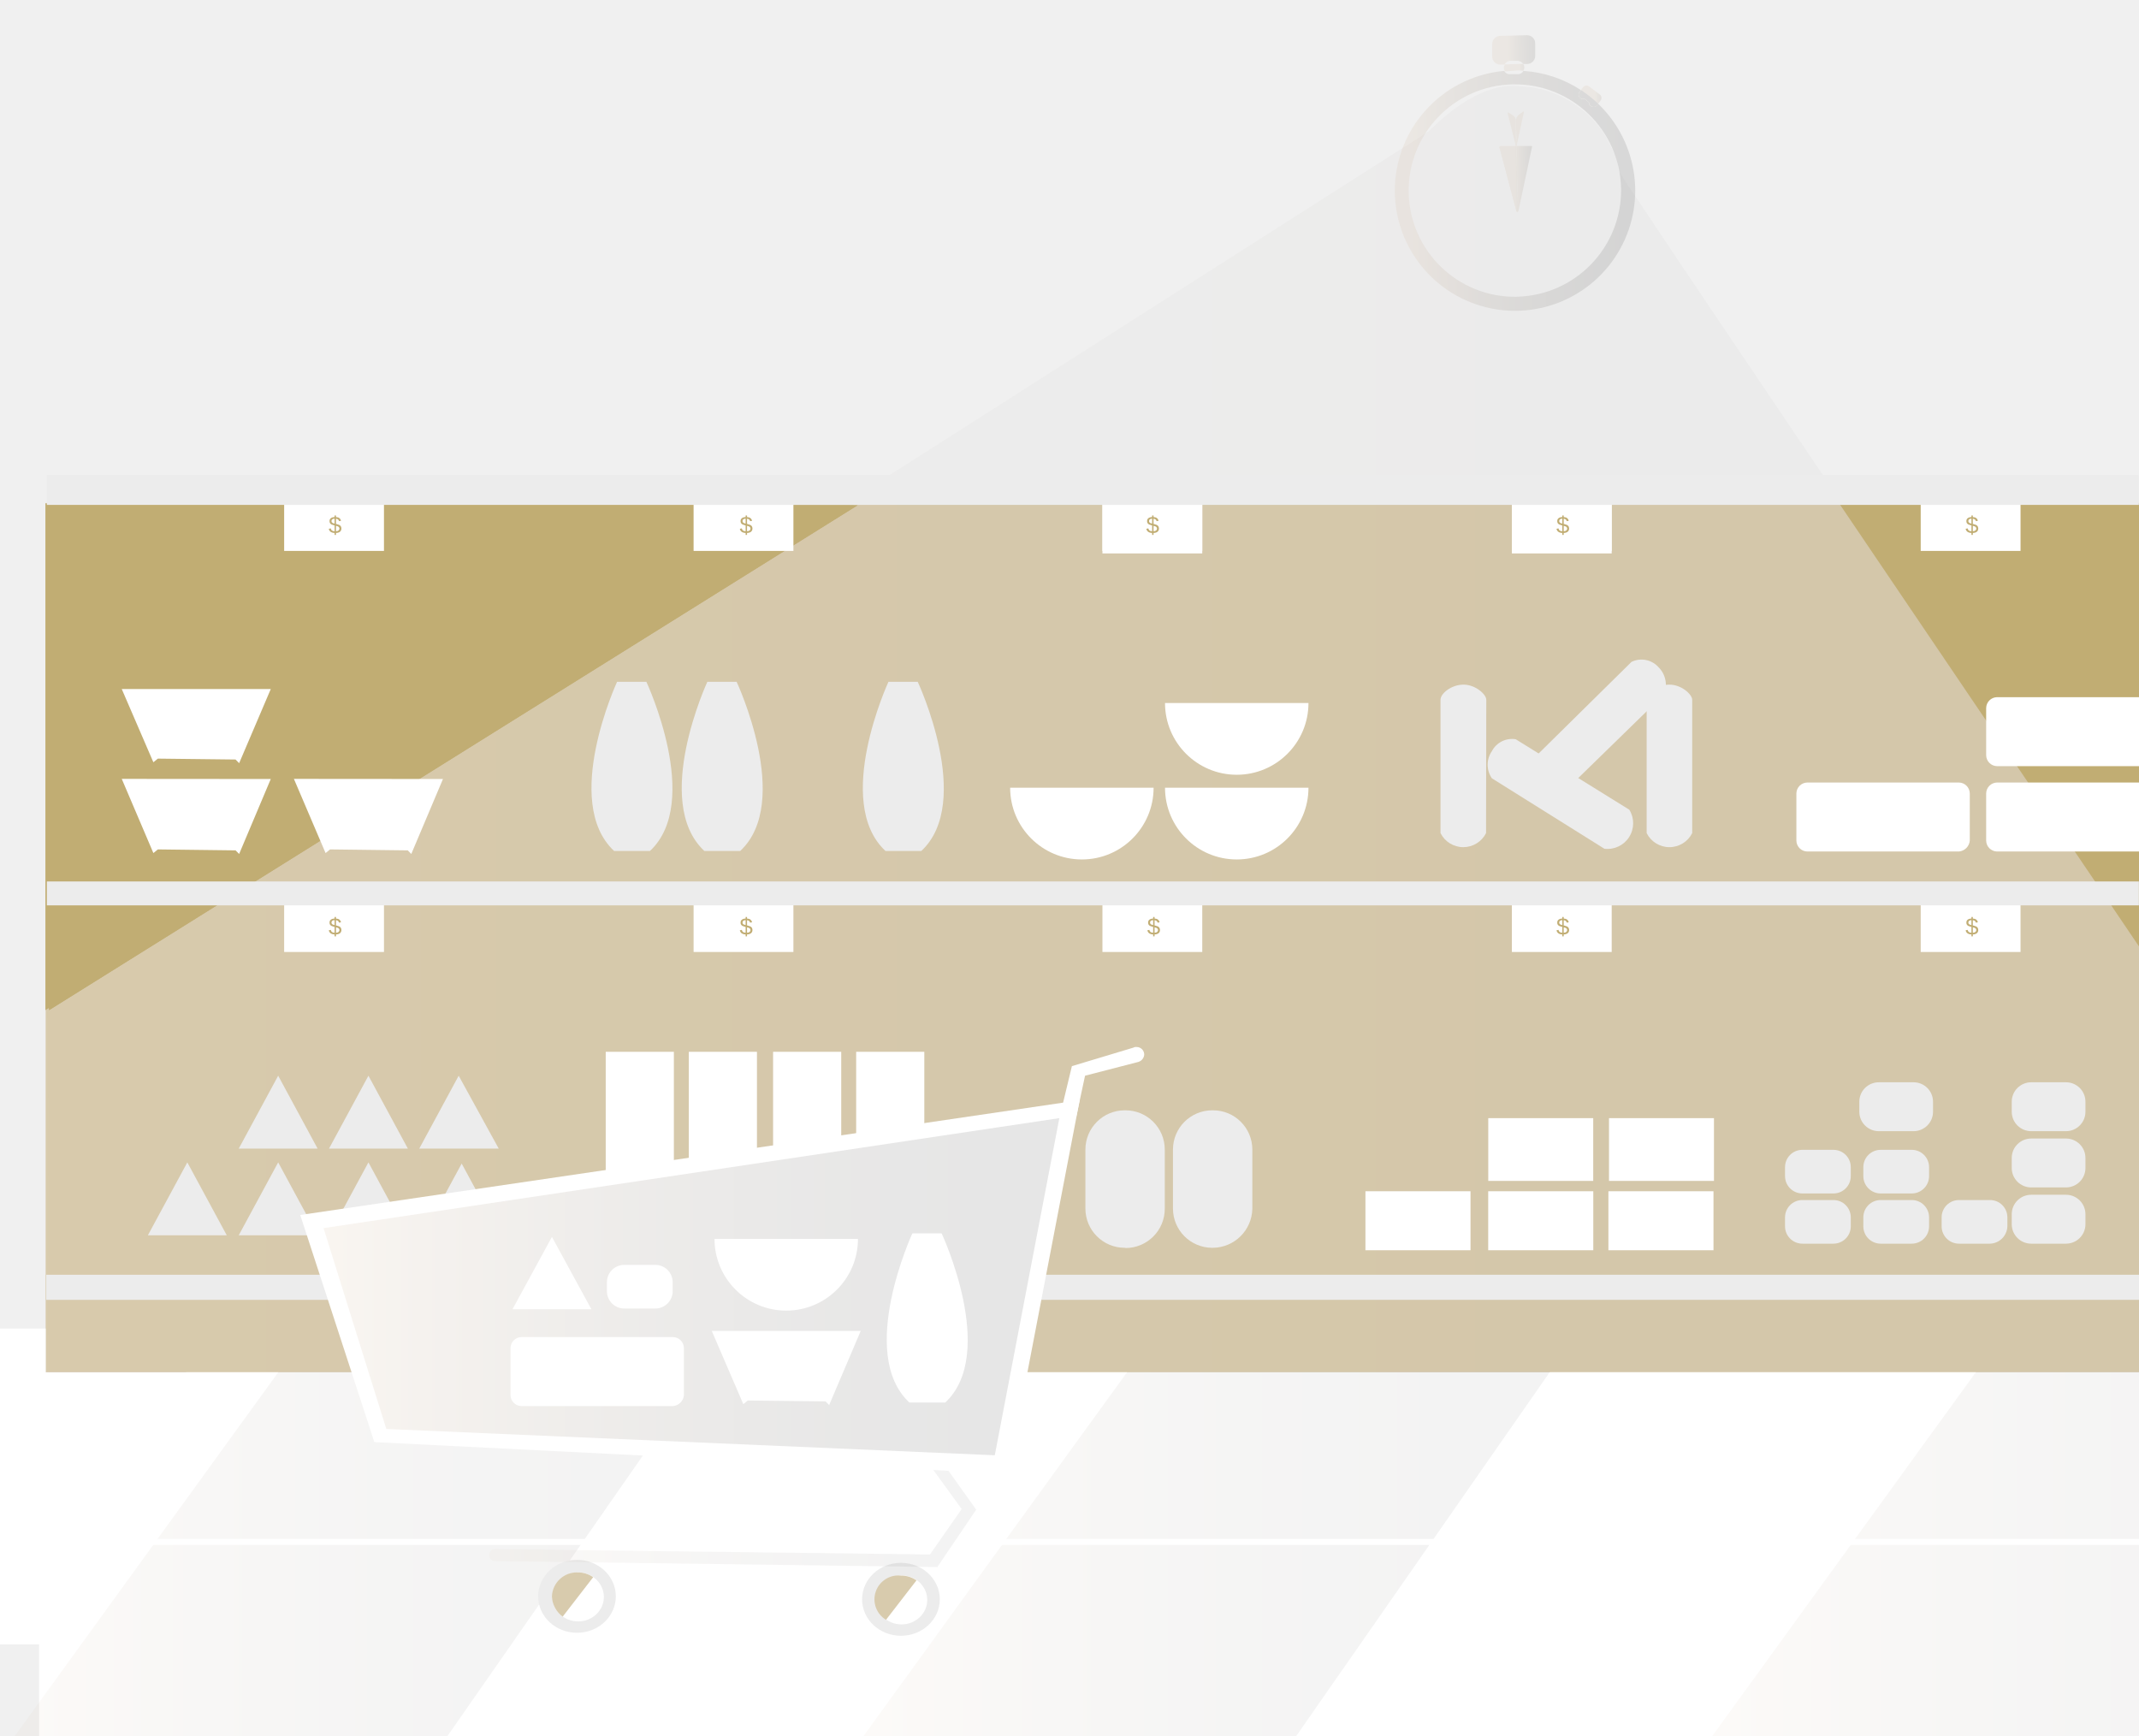
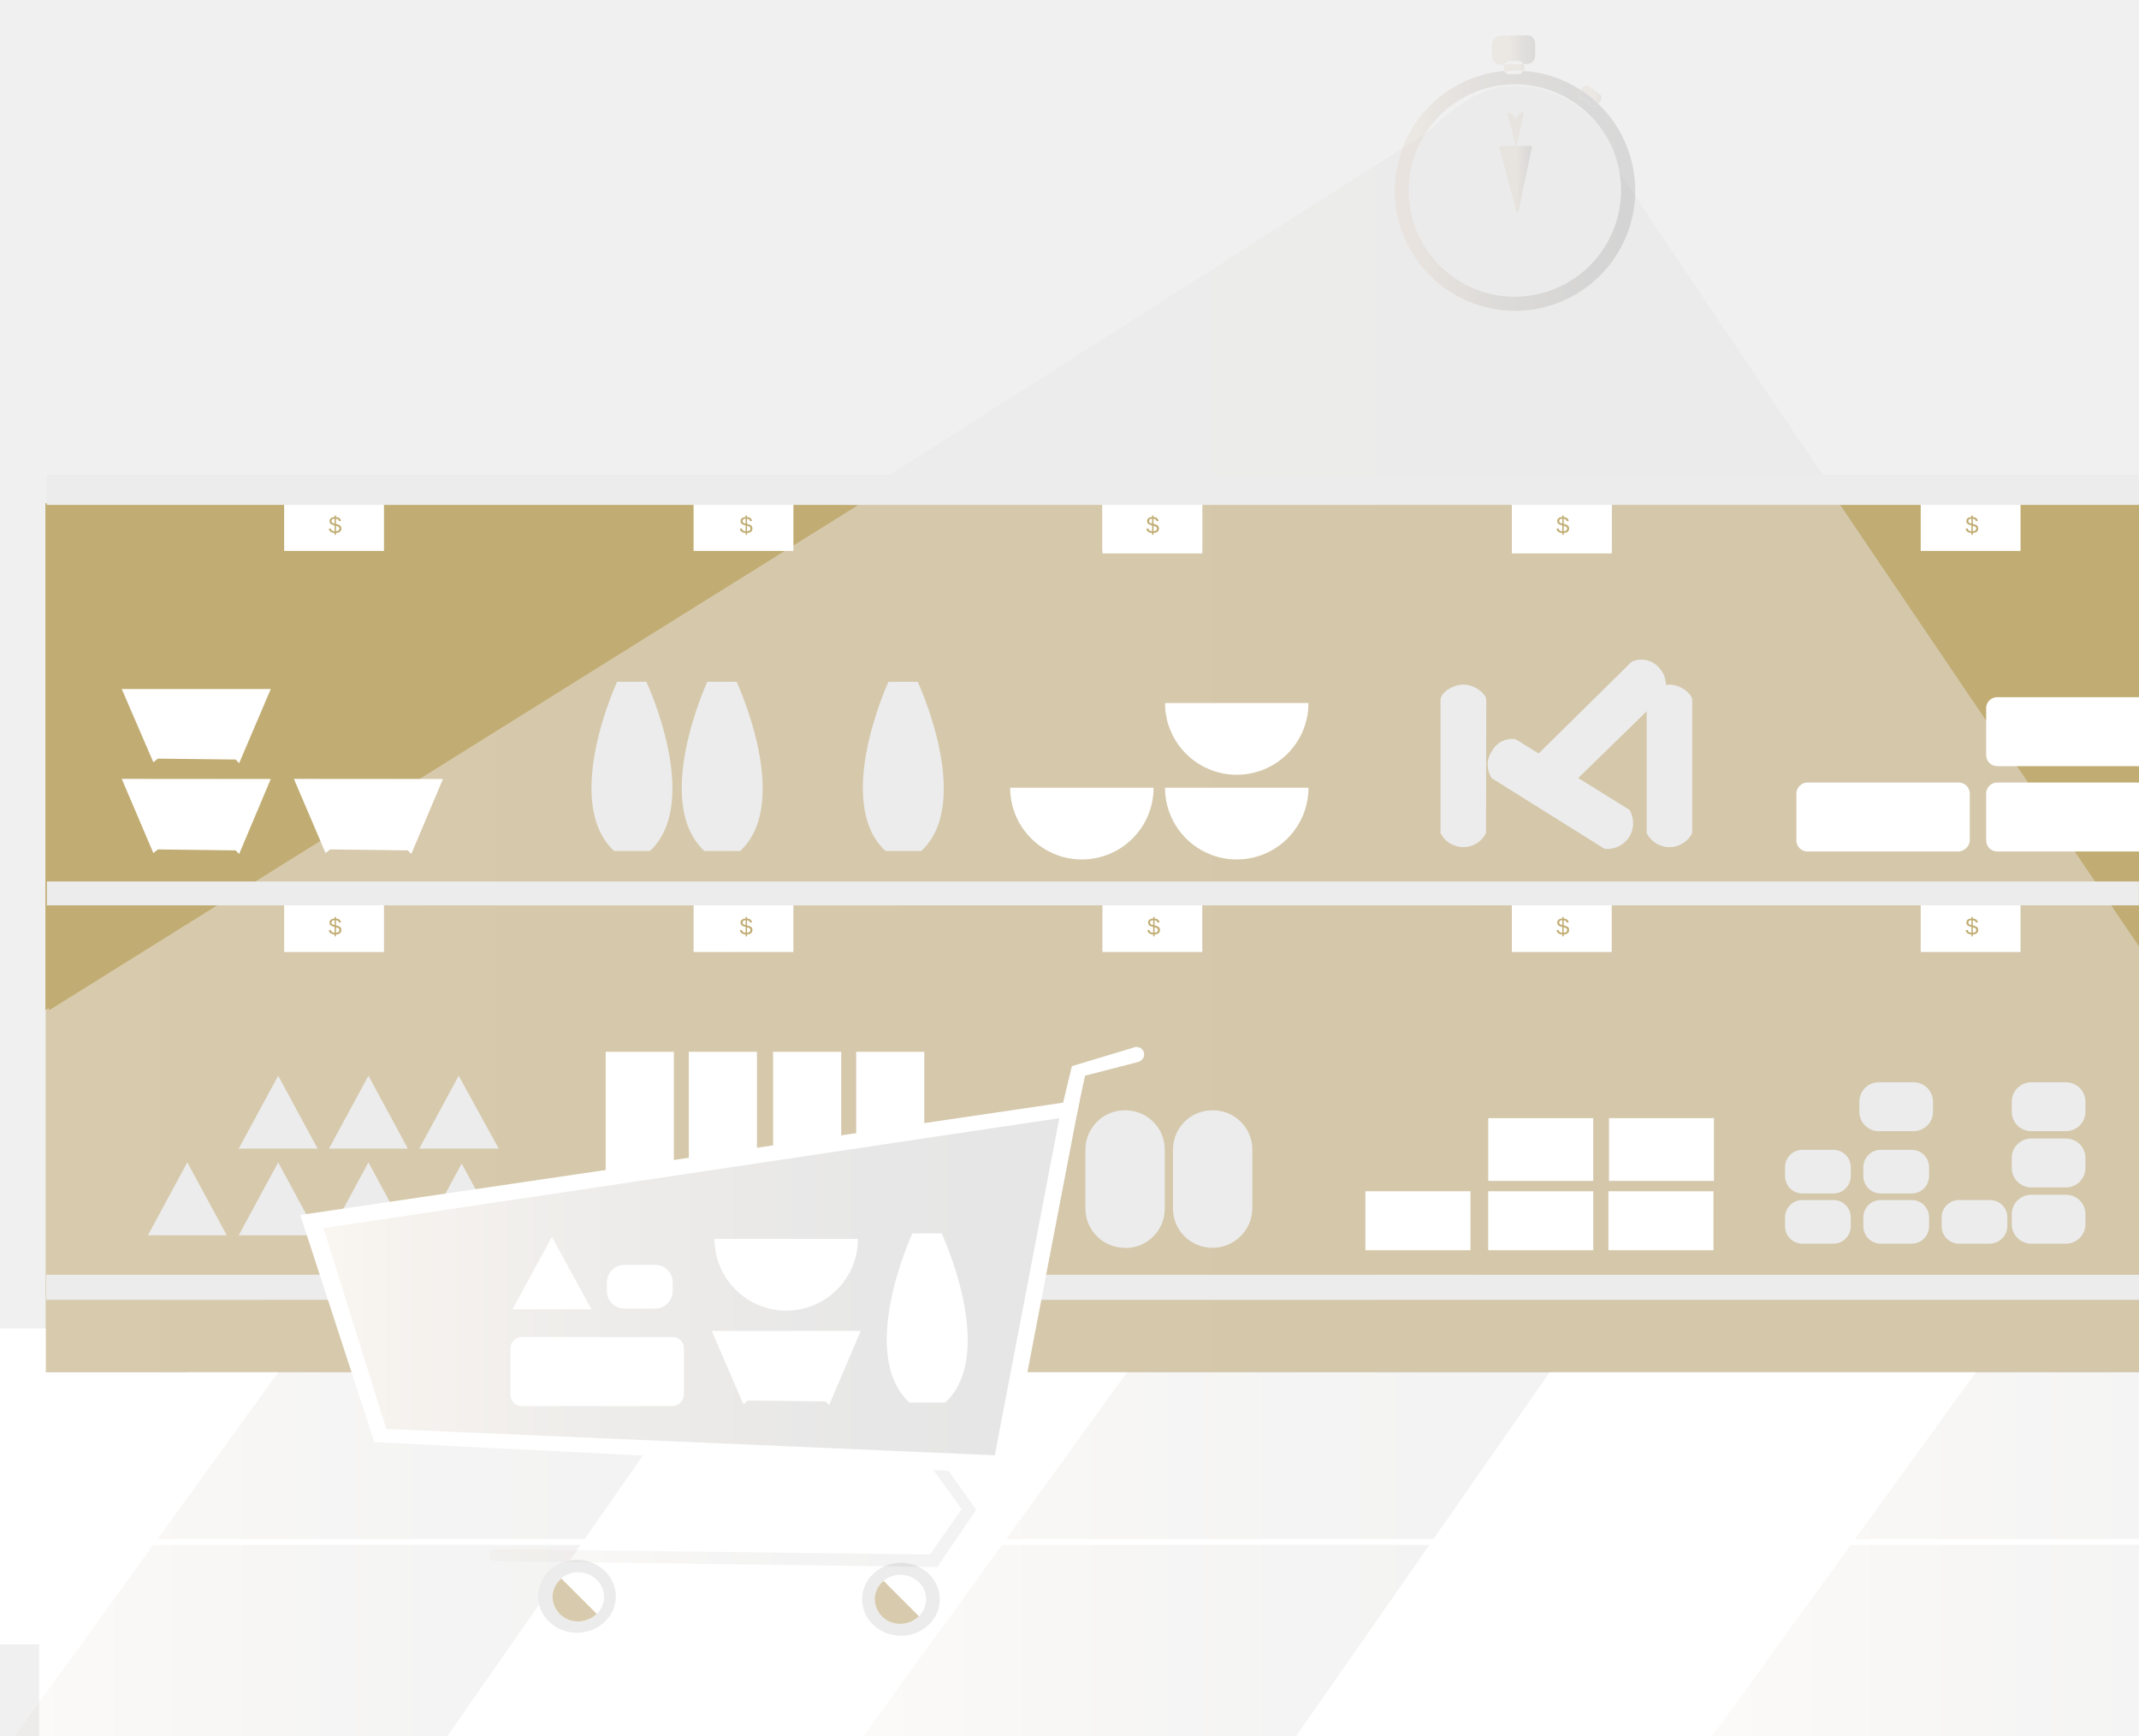
<svg xmlns="http://www.w3.org/2000/svg" xmlns:xlink="http://www.w3.org/1999/xlink" id="Layer_1" data-name="Layer 1" viewBox="0 0 357.86 290.3">
  <defs>
-     <style>.cls-1{fill:#d8cbad;}.cls-2{opacity:0.02;fill:url(#linear-gradient);}.cls-2,.cls-20,.cls-22,.cls-24,.cls-25,.cls-26,.cls-27,.cls-28,.cls-30,.cls-31{isolation:isolate;}.cls-24,.cls-3{fill:#c1ad73;}.cls-4{opacity:0.1;}.cls-29,.cls-5{fill:none;}.cls-6{fill:url(#linear-gradient-2);}.cls-7{fill:url(#linear-gradient-3);}.cls-8{fill:url(#linear-gradient-4);}.cls-9{fill:url(#linear-gradient-5);}.cls-10{fill:url(#linear-gradient-6);}.cls-11{fill:url(#linear-gradient-7);}.cls-12{fill:url(#linear-gradient-8);}.cls-13{fill:url(#linear-gradient-9);}.cls-14{fill:url(#linear-gradient-10);}.cls-15{fill:url(#linear-gradient-11);}.cls-16{fill:url(#linear-gradient-12);}.cls-17{fill:url(#linear-gradient-13);}.cls-18{fill:url(#linear-gradient-14);}.cls-19{fill:url(#linear-gradient-15);}.cls-20,.cls-22,.cls-25,.cls-26,.cls-27,.cls-28,.cls-30{opacity:0.05;}.cls-20{fill:url(#linear-gradient-16);}.cls-21{fill:#ececec;}.cls-22{fill:url(#linear-gradient-17);}.cls-23,.cls-25{fill:#fff;}.cls-24{font-size:4px;font-family:ArialMT, Arial;}.cls-26{fill:url(#linear-gradient-18);}.cls-27{fill:url(#linear-gradient-19);}.cls-28{fill:url(#linear-gradient-20);}.cls-29{stroke:#fff;stroke-miterlimit:10;}.cls-30{fill:url(#linear-gradient-21);}.cls-31{opacity:0.1;fill:url(#linear-gradient-22);}</style>
-     <linearGradient id="linear-gradient" x1="7.13" y1="681.56" x2="358.91" y2="681.56" gradientTransform="translate(0 -528)" gradientUnits="userSpaceOnUse">
+     <style>.cls-1{fill:#d8cbad;}.cls-2{opacity:0.02;fill:url(#linear-gradient);}.cls-2,.cls-20,.cls-22,.cls-24,.cls-25,.cls-26,.cls-27,.cls-29,.cls-30,.cls-31{isolation:isolate;}.cls-24,.cls-3{fill:#c1ad73;}.cls-31,.cls-4{opacity:0.1;}.cls-28,.cls-5{fill:none;}.cls-6{fill:url(#linear-gradient-2);}.cls-7{fill:url(#linear-gradient-3);}.cls-8{fill:url(#linear-gradient-4);}.cls-9{fill:url(#linear-gradient-5);}.cls-10{fill:url(#linear-gradient-6);}.cls-11{fill:url(#linear-gradient-7);}.cls-12{fill:url(#linear-gradient-8);}.cls-13{fill:url(#linear-gradient-9);}.cls-14{fill:url(#linear-gradient-10);}.cls-15{fill:url(#linear-gradient-11);}.cls-16{fill:url(#linear-gradient-12);}.cls-17{fill:url(#linear-gradient-13);}.cls-18{fill:url(#linear-gradient-14);}.cls-19{fill:url(#linear-gradient-15);}.cls-20,.cls-22,.cls-25,.cls-26,.cls-27,.cls-29,.cls-30{opacity:0.05;}.cls-20{fill:url(#linear-gradient-16);}.cls-21{fill:#ececec;}.cls-22{fill:url(#linear-gradient-17);}.cls-23,.cls-29{fill:#fff;}.cls-24{font-size:4px;font-family:ArialMT, Arial;}.cls-25{fill:url(#linear-gradient-18);}.cls-26{fill:url(#linear-gradient-19);}.cls-27{fill:url(#linear-gradient-20);}.cls-28{stroke:#fff;stroke-miterlimit:10;}.cls-30{fill:url(#linear-gradient-21);}.cls-31{fill:url(#linear-gradient-22);}</style>
+     <linearGradient id="linear-gradient" x1="7.13" y1="-389.56" x2="358.91" y2="-389.56" gradientTransform="matrix(1, 0, 0, -1, 0, -236)" gradientUnits="userSpaceOnUse">
      <stop offset="0" stop-color="#c69c6d" />
      <stop offset="0.1" stop-color="#a3815a" />
      <stop offset="0.26" stop-color="#725a3f" />
      <stop offset="0.42" stop-color="#493a28" />
      <stop offset="0.58" stop-color="#292017" />
      <stop offset="0.73" stop-color="#120e0a" />
      <stop offset="0.87" stop-color="#050403" />
      <stop offset="1" />
    </linearGradient>
-     <linearGradient id="linear-gradient-2" x1="243.33" y1="1881.07" x2="247.16" y2="1881.07" gradientTransform="translate(4.79 -1862.81) rotate(-0.57)" xlink:href="#linear-gradient" />
-     <linearGradient id="linear-gradient-3" x1="212.42" y1="1897.03" x2="252.57" y2="1897.03" gradientTransform="translate(4.79 -1862.81) rotate(-0.57)" xlink:href="#linear-gradient" />
-     <linearGradient id="linear-gradient-4" x1="243.33" y1="1881.72" x2="247.16" y2="1881.72" gradientTransform="translate(4.79 -1862.81) rotate(-0.57)" xlink:href="#linear-gradient" />
-     <linearGradient id="linear-gradient-5" x1="212.42" y1="1881.72" x2="252.57" y2="1881.72" gradientTransform="translate(4.79 -1862.81) rotate(-0.57)" xlink:href="#linear-gradient" />
-     <linearGradient id="linear-gradient-6" x1="230.73" y1="1876.42" x2="234.16" y2="1876.42" gradientTransform="translate(4.79 -1862.81) rotate(-0.57)" xlink:href="#linear-gradient" />
-     <linearGradient id="linear-gradient-7" x1="228.82" y1="1873.46" x2="236.02" y2="1873.46" gradientTransform="translate(4.79 -1862.81) rotate(-0.57)" xlink:href="#linear-gradient" />
-     <linearGradient id="linear-gradient-8" x1="229.9" y1="1895.03" x2="235.39" y2="1895.03" gradientTransform="translate(4.79 -1862.81) rotate(-0.57)" xlink:href="#linear-gradient" />
-     <linearGradient id="linear-gradient-9" x1="229.9" y1="1889.73" x2="232.87" y2="1889.73" gradientTransform="translate(4.79 -1862.81) rotate(-0.57)" xlink:href="#linear-gradient" />
-     <linearGradient id="linear-gradient-10" x1="229.9" y1="1895.05" x2="235.39" y2="1895.05" gradientTransform="translate(4.79 -1862.81) rotate(-0.57)" xlink:href="#linear-gradient" />
-     <linearGradient id="linear-gradient-11" x1="229.9" y1="1895.05" x2="232.87" y2="1895.05" gradientTransform="translate(4.79 -1862.81) rotate(-0.57)" xlink:href="#linear-gradient" />
-     <linearGradient id="linear-gradient-12" x1="232.72" y1="1886.57" x2="234.14" y2="1886.57" gradientTransform="translate(4.79 -1862.81) rotate(-0.57)" xlink:href="#linear-gradient" />
-     <linearGradient id="linear-gradient-13" x1="231.27" y1="1886.74" x2="232.76" y2="1886.74" gradientTransform="translate(4.79 -1862.81) rotate(-0.57)" xlink:href="#linear-gradient" />
-     <linearGradient id="linear-gradient-14" x1="232.72" y1="1887.4" x2="234.14" y2="1887.4" gradientTransform="translate(4.79 -1862.81) rotate(-0.57)" xlink:href="#linear-gradient" />
-     <linearGradient id="linear-gradient-15" x1="231.27" y1="1887.4" x2="232.76" y2="1887.4" gradientTransform="translate(4.79 -1862.81) rotate(-0.57)" xlink:href="#linear-gradient" />
-     <linearGradient id="linear-gradient-16" x1="245.14" y1="-1448.72" x2="326.57" y2="-1448.72" gradientTransform="matrix(1, 0, 0, -1, 0, -1196)" xlink:href="#linear-gradient" />
-     <linearGradient id="linear-gradient-17" x1="-84.71" y1="-1456.67" x2="31.19" y2="-1456.67" gradientTransform="matrix(1, 0, 0, -1, 0, -1196)" xlink:href="#linear-gradient" />
-     <linearGradient id="linear-gradient-18" x1="1.44" y1="-1456.67" x2="117.34" y2="-1456.67" gradientTransform="matrix(1, 0, 0, -1, 0, -1196)" xlink:href="#linear-gradient" />
-     <linearGradient id="linear-gradient-19" x1="143.44" y1="288.67" x2="259.34" y2="288.67" gradientTransform="translate(0 -28)" xlink:href="#linear-gradient" />
-     <linearGradient id="linear-gradient-20" x1="285.44" y1="288.67" x2="401.34" y2="288.67" gradientTransform="translate(0 -28)" xlink:href="#linear-gradient" />
-     <linearGradient id="linear-gradient-21" x1="81.89" y1="280.72" x2="163.32" y2="280.72" gradientTransform="translate(0 -28)" xlink:href="#linear-gradient" />
-     <linearGradient id="linear-gradient-22" x1="54.13" y1="243.27" x2="177.23" y2="243.27" gradientTransform="translate(0 -28)" xlink:href="#linear-gradient" />
+     <linearGradient id="linear-gradient-2" x1="243.19" y1="-1588.77" x2="247.02" y2="-1588.77" gradientTransform="matrix(1, -0.01, -0.01, -1, 7.84, -1570.44)" xlink:href="#linear-gradient" />
+     <linearGradient id="linear-gradient-3" x1="212.28" y1="-1604.72" x2="252.43" y2="-1604.72" gradientTransform="matrix(1, -0.01, -0.01, -1, 7.84, -1570.44)" xlink:href="#linear-gradient" />
+     <linearGradient id="linear-gradient-4" x1="243.19" y1="-1589.41" x2="247.02" y2="-1589.41" gradientTransform="matrix(1, -0.01, -0.01, -1, 7.84, -1570.44)" xlink:href="#linear-gradient" />
+     <linearGradient id="linear-gradient-5" x1="212.28" y1="-1589.41" x2="252.43" y2="-1589.41" gradientTransform="matrix(1, -0.01, -0.01, -1, 7.84, -1570.44)" xlink:href="#linear-gradient" />
+     <linearGradient id="linear-gradient-6" x1="230.59" y1="-1584.11" x2="234.02" y2="-1584.11" gradientTransform="matrix(1, -0.01, -0.01, -1, 7.84, -1570.44)" xlink:href="#linear-gradient" />
+     <linearGradient id="linear-gradient-7" x1="228.68" y1="-1581.15" x2="235.88" y2="-1581.15" gradientTransform="matrix(1, -0.01, -0.01, -1, 7.84, -1570.44)" xlink:href="#linear-gradient" />
+     <linearGradient id="linear-gradient-8" x1="229.76" y1="-1602.73" x2="235.25" y2="-1602.73" gradientTransform="matrix(1, -0.01, -0.01, -1, 7.84, -1570.44)" xlink:href="#linear-gradient" />
+     <linearGradient id="linear-gradient-9" x1="229.76" y1="-1597.42" x2="232.73" y2="-1597.42" gradientTransform="matrix(1, -0.01, -0.01, -1, 7.84, -1570.44)" xlink:href="#linear-gradient" />
+     <linearGradient id="linear-gradient-10" x1="229.76" y1="-1602.74" x2="235.25" y2="-1602.74" gradientTransform="matrix(1, -0.01, -0.01, -1, 7.84, -1570.44)" xlink:href="#linear-gradient" />
+     <linearGradient id="linear-gradient-11" x1="229.76" y1="-1602.74" x2="232.73" y2="-1602.74" gradientTransform="matrix(1, -0.01, -0.01, -1, 7.84, -1570.44)" xlink:href="#linear-gradient" />
+     <linearGradient id="linear-gradient-12" x1="232.58" y1="-1594.26" x2="234" y2="-1594.26" gradientTransform="matrix(1, -0.01, -0.01, -1, 7.84, -1570.44)" xlink:href="#linear-gradient" />
+     <linearGradient id="linear-gradient-13" x1="231.13" y1="-1594.44" x2="232.62" y2="-1594.44" gradientTransform="matrix(1, -0.01, -0.01, -1, 7.84, -1570.44)" xlink:href="#linear-gradient" />
+     <linearGradient id="linear-gradient-14" x1="232.58" y1="-1595.1" x2="234" y2="-1595.1" gradientTransform="matrix(1, -0.01, -0.01, -1, 7.84, -1570.44)" xlink:href="#linear-gradient" />
+     <linearGradient id="linear-gradient-15" x1="231.13" y1="-1595.1" x2="232.62" y2="-1595.1" gradientTransform="matrix(1, -0.01, -0.01, -1, 7.84, -1570.44)" xlink:href="#linear-gradient" />
+     <linearGradient id="linear-gradient-16" x1="245.14" y1="1768.72" x2="326.57" y2="1768.72" gradientTransform="translate(0 -1516)" xlink:href="#linear-gradient" />
+     <linearGradient id="linear-gradient-17" x1="-84.71" y1="1776.67" x2="31.19" y2="1776.67" gradientTransform="translate(0 -1516)" xlink:href="#linear-gradient" />
+     <linearGradient id="linear-gradient-18" x1="1.44" y1="1776.67" x2="117.34" y2="1776.67" gradientTransform="translate(0 -1516)" xlink:href="#linear-gradient" />
+     <linearGradient id="linear-gradient-19" x1="143.44" y1="3.33" x2="259.34" y2="3.33" gradientTransform="matrix(1, 0, 0, -1, 0, 264)" xlink:href="#linear-gradient" />
+     <linearGradient id="linear-gradient-20" x1="285.44" y1="3.33" x2="401.34" y2="3.33" gradientTransform="matrix(1, 0, 0, -1, 0, 264)" xlink:href="#linear-gradient" />
+     <linearGradient id="linear-gradient-21" x1="81.89" y1="11.28" x2="163.32" y2="11.28" gradientTransform="matrix(1, 0, 0, -1, 0, 264)" xlink:href="#linear-gradient" />
+     <linearGradient id="linear-gradient-22" x1="54.13" y1="48.73" x2="177.23" y2="48.73" gradientTransform="matrix(1, 0, 0, -1, 0, 264)" xlink:href="#linear-gradient" />
  </defs>
  <rect class="cls-1" x="7.64" y="84.15" width="350.39" height="150.4" />
  <path class="cls-2" d="M239,22c7.9-7.87,13.06-7.74,15.06-7.59l2.43.22a18,18,0,0,1,11.82,7.65,41.56,41.56,0,0,1,2,3.91,14.53,14.53,0,0,1,.53,2.38c-.3.27,87.83,130.23,87.83,130.23.62.91-.18.47-.18,1.57l-.08,123.71a7.79,7.79,0,0,1-7.79,7.78L8,290.89c-2.7,0,1.89,3.24.5,1.16-.82-1.22-.24-5.63-.25-7.21L8,169.31C8,169.24,239,22,239,22Z" />
  <path class="cls-3" d="M7.6,169,142.87,84.53,7.6,84.21v98.51C7.61,173.88,7.6,169,7.6,169Z" />
  <path class="cls-3" d="M8.21,169,143.48,84.53,8.21,84.21v98.51C8.22,173.88,8.21,169,8.21,169Z" />
  <path class="cls-3" d="M8.21,169,143.48,84.53,8.21,84.21v98.51C8.22,173.88,8.21,169,8.21,169Z" />
  <g class="cls-4">
    <path class="cls-5" d="M253.13,14.12a17.77,17.77,0,1,0,18.08,17.45h0A17.83,17.83,0,0,0,253.13,14.12Z" />
    <path class="cls-5" d="M253.85,10.17h-1.18a1.09,1.09,0,0,0-.9.63l3.07-.09A1.25,1.25,0,0,0,253.85,10.17Z" />
    <path class="cls-6" d="M267.77,16.83a.72.72,0,0,0-.09-1l-1.81-1.36a.72.72,0,0,0-1,.09l-.4.51a20,20,0,0,1,2.9,2.29Z" />
    <path class="cls-7" d="M267.37,17.36l-.22.28a.72.72,0,0,1-1,.09l-.27-.18a.43.43,0,0,0-.18-.54l-.45-.36c-.09-.18-.36-.18-.63-.09l-.27-.18a.72.72,0,0,1-.09-1l.24-.3a19.78,19.78,0,0,0-9.64-3.22,1,1,0,0,1-1,.54h-1.19a1,1,0,0,1-1-.54,20.11,20.11,0,1,0,15.7,5.5Zm-13.6,32.29a17.77,17.77,0,1,1,17.44-18.09h0a17.83,17.83,0,0,1-17.45,18.08Z" />
    <path class="cls-8" d="M264.37,16.38l.27.18c.27-.09.54-.09.63.09l.45.36a.43.43,0,0,1,.18.54l.27.18a.72.72,0,0,0,1-.09l.22-.28a20,20,0,0,0-2.86-2.28l-.24.3A.72.72,0,0,0,264.37,16.38Z" />
    <path class="cls-9" d="M264.37,16.38l.27.18c.27-.09.54-.09.63.09l.45.36a.43.43,0,0,1,.18.54l.27.18a.72.72,0,0,0,1-.09l.22-.28a20,20,0,0,0-2.86-2.28l-.24.3A.72.72,0,0,0,264.37,16.38Z" />
    <path class="cls-10" d="M254.84,10.68l-3.07.09h0a1.31,1.31,0,0,0-.18.63,1.29,1.29,0,0,0,.18.54c.45,0,.9-.09,1.45-.09a4.92,4.92,0,0,1,1.63,0,1.28,1.28,0,0,0,.18-.54A1.31,1.31,0,0,0,254.84,10.68Z" />
    <path class="cls-11" d="M252.67,10.17h1.18a1.25,1.25,0,0,1,1,.54h.63a1.36,1.36,0,0,0,1.36-1.36h0V7.26a1.36,1.36,0,0,0-1.31-1.37h-.12L251,6a1.36,1.36,0,0,0-1.36,1.36h0V9.45A1.36,1.36,0,0,0,251,10.81h.72A1.09,1.09,0,0,1,252.67,10.17Z" />
  </g>
  <g class="cls-4">
    <path class="cls-12" d="M256.11,24.42h-2.44l.27,11c-.18,0-.27-.09-.27-.18l-2.79-10.53h0l2.8,10.58c0,.18.36.18.36,0l2.26-10.67C256.37,24.51,256.29,24.42,256.11,24.42Z" />
    <path class="cls-13" d="M251.05,24.51h0c-.18,0-.27.18-.18.27h0C250.9,24.6,251,24.51,251.05,24.51Z" />
    <path class="cls-14" d="M253.94,35.45l-.27-11h-2.62c-.08,0-.15.08-.17.23l2.79,10.54C253.67,35.36,253.76,35.45,253.94,35.45Z" />
    <path class="cls-15" d="M253.94,35.45l-.27-11h-2.62c-.08,0-.15.08-.17.23l2.79,10.54C253.67,35.36,253.76,35.45,253.94,35.45Z" />
    <path class="cls-16" d="M253.76,24.24l1.18-5.42c0-.09,0-.18-.09-.18l-.72.54a1.29,1.29,0,0,0-.54,1.08l.17,4Z" />
    <path class="cls-17" d="M253.67,24.47h.09v-.21c0,.07-.09.08-.17.08V20.26a1,1,0,0,0-.54-1l-.72-.45c-.09,0-.09.09-.09.18l1.36,5.42h.09Z" />
    <path class="cls-18" d="M253.75,24.26l-.17-4v4.07C253.66,24.33,253.73,24.32,253.75,24.26Z" />
    <path class="cls-19" d="M253.75,24.26l-.17-4v4.07C253.66,24.33,253.73,24.32,253.75,24.26Z" />
  </g>
  <path class="cls-20" d="M319.94,243.27l-1.6,1.2,5.8,8-5.3,7.6-73-.9h.2c-.6,0-.9.4-.9,1a.92.92,0,0,0,.83,1h0l74.1,1,6.5-9.6Z" />
  <rect class="cls-21" x="7.84" y="79.84" width="350" height="4.38" />
  <polygon class="cls-22" points="-39.51 229.47 -84.71 291.87 -12.21 291.77 31.19 229.47 -39.51 229.47" />
  <rect class="cls-23" x="228.44" y="199.3" width="17.58" height="9.87" />
  <rect class="cls-23" x="248.98" y="199.3" width="17.58" height="9.87" />
  <rect class="cls-23" x="269.09" y="199.3" width="17.58" height="9.87" />
  <polygon class="cls-3" points="358.03 158.59 358.03 84.15 307.65 84.15 358.03 158.59" />
  <line class="cls-5" x1="253.41" y1="26.88" x2="253.32" y2="21.72" />
  <rect class="cls-23" x="184.44" y="84.39" width="16.7" height="8.2" />
  <rect class="cls-23" x="252.94" y="84.39" width="16.7" height="8.2" />
  <rect class="cls-5" x="186.04" y="86.79" width="13.7" height="5.4" />
  <rect class="cls-5" x="254.54" y="86.79" width="13.7" height="5.4" />
  <text class="cls-24" transform="translate(260.36 89.63)">$</text>
  <rect class="cls-21" x="7.74" y="213.27" width="352.5" height="4.2" />
  <polygon class="cls-23" points="45.3 130.33 20.37 130.31 25.66 142.72 26.41 142.11 39.41 142.27 40.01 142.87 45.3 130.33" />
  <polygon class="cls-23" points="45.3 115.28 39.71 115.28 26.56 115.28 26.56 115.28 20.37 115.28 25.66 127.53 26.41 126.92 39.41 127.07 40.01 127.68 45.3 115.28" />
  <polygon class="cls-23" points="74.11 130.33 49.17 130.31 54.47 142.72 55.22 142.11 68.22 142.27 68.81 142.87 74.11 130.33" />
  <path class="cls-21" d="M108.14,114.07h-4.9s-9.3,20.1-.5,28.3h6C117.54,134.17,108.14,114.07,108.14,114.07Z" />
  <path class="cls-21" d="M123.24,114.07h-4.9s-9.3,20.1-.5,28.3h6C132.64,134.17,123.24,114.07,123.24,114.07Z" />
  <path class="cls-21" d="M153.54,114.07h-4.9s-9.3,20.1-.5,28.3h6C162.94,134.17,153.54,114.07,153.54,114.07Z" />
  <rect class="cls-23" x="6.54" y="229.57" width="351.5" height="62.3" />
-   <rect class="cls-25" x="8.11" y="230.15" width="351.5" height="62.3" />
-   <polygon class="cls-26" points="46.64 229.47 1.44 291.87 73.94 291.77 117.34 229.47 46.64 229.47" />
-   <polygon class="cls-27" points="188.64 229.47 143.44 291.87 215.94 291.77 259.34 229.47 188.64 229.47" />
-   <polygon class="cls-28" points="330.64 229.47 285.44 291.87 357.94 291.77 401.34 229.47 330.64 229.47" />
-   <line class="cls-29" x1="6.84" y1="257.97" x2="371.84" y2="257.97" />
+   <polygon class="cls-25" points="46.64 229.47 1.44 291.87 73.94 291.77 117.34 229.47 46.64 229.47" />
+   <polygon class="cls-26" points="188.64 229.47 143.44 291.87 215.94 291.77 259.34 229.47 188.64 229.47" />
+   <polygon class="cls-27" points="330.64 229.47 285.44 291.87 357.94 291.77 401.34 229.47 330.64 229.47" />
+   <line class="cls-28" x1="6.84" y1="257.97" x2="371.84" y2="257.97" />
  <rect class="cls-23" x="47.54" y="151.07" width="16.7" height="8.2" />
  <rect class="cls-23" x="116.04" y="151.07" width="16.7" height="8.2" />
  <rect class="cls-23" x="184.44" y="151.07" width="16.7" height="8.2" />
  <rect class="cls-23" x="252.94" y="151.07" width="16.7" height="8.2" />
  <rect class="cls-23" x="321.34" y="151.07" width="16.7" height="8.2" />
  <rect class="cls-5" x="49.14" y="153.57" width="13.7" height="5.4" />
  <text class="cls-24" transform="translate(54.96 156.38)">$</text>
  <rect class="cls-5" x="117.84" y="153.57" width="13.7" height="5.4" />
  <text class="cls-24" transform="translate(123.73 156.38)">$</text>
  <rect class="cls-5" x="186.04" y="154.57" width="13.7" height="5.4" />
  <text class="cls-24" transform="translate(191.91 156.38)">$</text>
  <rect class="cls-5" x="254.54" y="153.57" width="13.7" height="5.4" />
  <text class="cls-24" transform="translate(260.36 156.38)">$</text>
  <rect class="cls-5" x="322.94" y="153.57" width="13.7" height="5.4" />
  <text class="cls-24" transform="translate(328.81 156.38)">$</text>
  <rect class="cls-23" x="47.54" y="83.97" width="16.7" height="8.2" />
  <rect class="cls-23" x="116.04" y="83.97" width="16.7" height="8.2" />
-   <rect class="cls-25" x="184.44" y="83.97" width="16.7" height="8.2" />
+   <rect class="cls-29" x="184.44" y="83.97" width="16.7" height="8.2" />
  <rect class="cls-23" x="252.94" y="84.12" width="16.7" height="8.05" />
  <rect class="cls-23" x="321.34" y="84.11" width="16.7" height="8.06" />
  <rect class="cls-5" x="49.14" y="86.37" width="13.7" height="5.4" />
  <text class="cls-24" transform="translate(54.96 89.21)">$</text>
  <rect class="cls-5" x="117.84" y="86.37" width="13.7" height="5.4" />
  <text class="cls-24" transform="translate(123.73 89.21)">$</text>
  <rect class="cls-5" x="186.04" y="86.37" width="13.7" height="5.4" />
  <text class="cls-24" transform="translate(191.91 89.21)">$</text>
  <rect class="cls-5" x="254.54" y="86.37" width="13.7" height="5.4" />
  <text class="cls-24" transform="translate(260.36 89.21)">$</text>
  <rect class="cls-5" x="322.94" y="86.37" width="13.7" height="5.4" />
  <text class="cls-24" transform="translate(328.81 89.21)">$</text>
  <rect class="cls-23" x="101.34" y="175.97" width="11.4" height="33.2" />
  <rect class="cls-23" x="115.24" y="175.97" width="11.4" height="33.2" />
  <rect class="cls-23" x="129.34" y="175.97" width="11.4" height="33.2" />
  <path class="cls-21" d="M188.3,208.76h-.14a6.57,6.57,0,0,1-6.57-6.57h0v-9.86a6.57,6.57,0,0,1,6.57-6.57h.14a6.57,6.57,0,0,1,6.57,6.57h0v9.9a6.57,6.57,0,0,1-6.57,6.57h0Z" />
  <path class="cls-21" d="M202.95,208.76h-.14a6.57,6.57,0,0,1-6.57-6.57h0v-9.86a6.57,6.57,0,0,1,6.57-6.57h.14a6.57,6.57,0,0,1,6.57,6.57h0v9.9A6.67,6.67,0,0,1,202.95,208.76Z" />
  <rect class="cls-23" x="269.19" y="187.07" width="17.56" height="10.5" />
  <polygon class="cls-21" points="31.34 194.47 37.94 206.67 24.74 206.67 31.34 194.47" />
  <polygon class="cls-21" points="46.54 194.47 53.14 206.67 39.94 206.67 46.54 194.47" />
  <polygon class="cls-21" points="61.64 194.47 68.24 206.67 55.04 206.67 61.64 194.47" />
  <polygon class="cls-21" points="77.24 194.67 83.74 206.67 70.74 206.67 77.24 194.67" />
  <polygon class="cls-21" points="46.54 179.97 53.14 192.17 39.94 192.17 46.54 179.97" />
  <polygon class="cls-21" points="61.64 179.97 68.24 192.17 55.04 192.17 61.64 179.97" />
  <polygon class="cls-21" points="76.74 179.97 83.44 192.17 70.14 192.17 76.74 179.97" />
  <path class="cls-21" d="M306.74,208.07h-5.2a2.9,2.9,0,0,1-2.9-2.9v-1.5a2.9,2.9,0,0,1,2.9-2.9h5.2a2.9,2.9,0,0,1,2.9,2.9v1.5A2.9,2.9,0,0,1,306.74,208.07Z" />
  <path class="cls-21" d="M306.74,199.67h-5.2a2.9,2.9,0,0,1-2.9-2.9v-1.5a2.9,2.9,0,0,1,2.9-2.9h5.2a2.9,2.9,0,0,1,2.9,2.9v1.5A2.9,2.9,0,0,1,306.74,199.67Z" />
  <path class="cls-21" d="M320.15,189.25h-5.83a3.25,3.25,0,0,1-3.25-3.25v-1.68a3.25,3.25,0,0,1,3.25-3.25h5.83a3.25,3.25,0,0,1,3.25,3.25V186A3.25,3.25,0,0,1,320.15,189.25Z" />
  <path class="cls-21" d="M319.84,208.07h-5.2a2.9,2.9,0,0,1-2.9-2.9v-1.5a2.9,2.9,0,0,1,2.9-2.9h5.2a2.9,2.9,0,0,1,2.9,2.9v1.5A2.9,2.9,0,0,1,319.84,208.07Z" />
  <path class="cls-21" d="M319.84,199.67h-5.2a2.9,2.9,0,0,1-2.9-2.9v-1.5a2.9,2.9,0,0,1,2.9-2.9h5.2a2.9,2.9,0,0,1,2.9,2.9v1.5A2.9,2.9,0,0,1,319.84,199.67Z" />
  <path class="cls-23" d="M327.73,142.46H302.36a1.85,1.85,0,0,1-1.82-1.82v-7.9a1.85,1.85,0,0,1,1.82-1.82h25.37a1.85,1.85,0,0,1,1.82,1.82v7.9A2,2,0,0,1,327.73,142.46Z" />
  <path class="cls-23" d="M359.48,142.46H334.11a1.85,1.85,0,0,1-1.82-1.82v-7.9a1.85,1.85,0,0,1,1.82-1.82h25.37a1.85,1.85,0,0,1,1.82,1.82v7.9A2,2,0,0,1,359.48,142.46Z" />
  <path class="cls-23" d="M359.48,128.18H334.11a1.85,1.85,0,0,1-1.82-1.82v-7.9a1.85,1.85,0,0,1,1.82-1.82h25.37a1.85,1.85,0,0,1,1.82,1.82v7.9A2,2,0,0,1,359.48,128.18Z" />
  <path class="cls-21" d="M332.94,208.07h-5.2a2.9,2.9,0,0,1-2.9-2.9v-1.5a2.9,2.9,0,0,1,2.9-2.9h5.2a2.9,2.9,0,0,1,2.9,2.9v1.5A3,3,0,0,1,332.94,208.07Z" />
  <path class="cls-21" d="M345.65,208.07h-5.83a3.25,3.25,0,0,1-3.25-3.25v-1.68a3.25,3.25,0,0,1,3.25-3.25h5.83a3.25,3.25,0,0,1,3.25,3.25v1.68A3.25,3.25,0,0,1,345.65,208.07Z" />
  <path class="cls-21" d="M345.65,198.66h-5.83a3.25,3.25,0,0,1-3.25-3.25v-1.68a3.25,3.25,0,0,1,3.25-3.25h5.83a3.25,3.25,0,0,1,3.25,3.25v1.68A3.25,3.25,0,0,1,345.65,198.66Z" />
  <path class="cls-21" d="M345.65,189.25h-5.83a3.25,3.25,0,0,1-3.25-3.25v-1.68a3.25,3.25,0,0,1,3.25-3.25h5.83a3.25,3.25,0,0,1,3.25,3.25V186A3.25,3.25,0,0,1,345.65,189.25Z" />
  <path class="cls-21" d="M248.66,117.08c0-.91-1.81-2.54-3.81-2.54S241,116,241,117.08v22.3a4.26,4.26,0,0,0,7.62,0Z" />
  <path class="cls-21" d="M268.42,142a4.3,4.3,0,0,0,4.17-6.53l-19-11.79a3.81,3.81,0,0,0-4,2,4,4,0,0,0,0,4.53Z" />
  <path class="cls-21" d="M283.11,117.08c0-.91-1.81-2.54-3.81-2.54s-3.81,1.45-3.81,2.54v22.3a4.26,4.26,0,0,0,7.62,0Z" />
  <path class="cls-21" d="M278.4,116.17a4.19,4.19,0,0,0-.91-4.53,3.83,3.83,0,0,0-4.53-.91l-16,15.78a3.88,3.88,0,0,0,.91,4.35,4,4,0,0,0,4.35,1.09Z" />
  <rect class="cls-21" x="7.84" y="147.47" width="350" height="4" />
  <rect class="cls-23" x="184.44" y="84.14" width="16.7" height="8.03" />
  <text class="cls-24" transform="translate(191.74 89.21)">$</text>
  <rect class="cls-23" x="248.99" y="187.07" width="17.56" height="10.5" />
  <rect class="cls-21" x="7.84" y="79.47" width="350" height="5" />
  <rect class="cls-23" x="143.24" y="175.97" width="11.4" height="33.2" />
  <path class="cls-23" d="M206.91,129.62a12,12,0,0,0,12-12h-24a12,12,0,0,0,12,12Z" />
  <path class="cls-23" d="M206.91,143.79a12,12,0,0,0,12-12h-24A12,12,0,0,0,206.91,143.79Z" />
  <path class="cls-23" d="M181,143.79a12,12,0,0,0,12-12H169A12,12,0,0,0,181,143.79Z" />
  <rect class="cls-23" y="222.27" width="7.64" height="52.84" />
  <ellipse class="cls-21" cx="150.73" cy="267.57" rx="6.5" ry="6.1" />
-   <ellipse class="cls-23" cx="150.83" cy="267.67" rx="4.3" ry="4.1" />
-   <path class="cls-1" d="M148.23,271l5.1-6.6a4.46,4.46,0,0,0-2.6-.8,4,4,0,0,0-2.5,7.4Z" />
  <ellipse class="cls-21" cx="96.53" cy="267.07" rx="6.5" ry="6.1" />
  <ellipse class="cls-23" cx="96.73" cy="267.17" rx="4.3" ry="4.1" />
-   <path class="cls-1" d="M94.14,270.47l5.1-6.6a4.46,4.46,0,0,0-2.6-.8,4.17,4.17,0,0,0-4.3,4v.06A4.39,4.39,0,0,0,94.14,270.47Z" />
  <path class="cls-30" d="M156.69,243.27l-1.6,1.2,5.8,8-5.3,7.6-73-.9h.2c-.6,0-.9.4-.9,1a.92.92,0,0,0,.83,1h0l74.1,1,6.5-9.6Z" />
  <path class="cls-23" d="M191.43,176.47a1.26,1.26,0,0,0-1.22-1.3h-.08a.75.75,0,0,0-.5.1l-10.3,3.1-1.9,7.9,2.6.7,1.5-7,8.9-2.3h0A1.39,1.39,0,0,0,191.43,176.47Z" />
  <polygon class="cls-23" points="50.23 203.27 62.63 241.27 168.63 246.57 180.63 184.07 50.23 203.27" />
  <polygon class="cls-31" points="54.13 205.47 64.63 239.07 166.43 243.47 177.23 187.07 54.13 205.47" />
  <path class="cls-23" d="M157.54,206.35h-4.9s-9.3,20.1-.5,28.3h6C166.94,226.45,157.54,206.35,157.54,206.35Z" />
  <polygon class="cls-23" points="144 222.67 138.41 222.67 125.27 222.67 125.27 222.67 119.08 222.67 124.36 234.92 125.11 234.31 138.12 234.46 138.72 235.07 144 222.67" />
  <path class="cls-23" d="M112.6,235.24H87.23a1.85,1.85,0,0,1-1.82-1.82v-7.9a1.85,1.85,0,0,1,1.82-1.82H112.6a1.85,1.85,0,0,1,1.82,1.82v7.9A2,2,0,0,1,112.6,235.24Z" />
  <polygon class="cls-23" points="92.34 206.94 98.94 219.04 85.74 219.04 92.34 206.94" />
  <path class="cls-23" d="M131.54,219.27a12,12,0,0,0,12-12h-24A12,12,0,0,0,131.54,219.27Z" />
-   <path class="cls-23" d="M109.64,218.92h-5.2a2.9,2.9,0,0,1-2.9-2.9v-1.5a2.9,2.9,0,0,1,2.9-2.9h5.2a2.9,2.9,0,0,1,2.9,2.9V216a2.9,2.9,0,0,1-2.88,2.92Z" />
+   <path class="cls-23" d="M109.64,218.92h-5.2a2.9,2.9,0,0,1-2.9-2.9v-1.5a2.9,2.9,0,0,1,2.9-2.9h5.2a2.9,2.9,0,0,1,2.9,2.9V216a2.9,2.9,0,0,1-2.88,2.92h0Z" />
+   <ellipse class="cls-23" cx="96.73" cy="267.17" rx="4.3" ry="4.1" />
+   <path class="cls-1" d="M92.43,267.17a4.2,4.2,0,0,0,4.3,4.1,4.38,4.38,0,0,0,3.1-1.27l-5.91-5.91A4,4,0,0,0,92.43,267.17Z" />
+   <ellipse class="cls-23" cx="150.64" cy="267.57" rx="4.3" ry="4.1" />
+   <path class="cls-1" d="M146.34,267.57a4.2,4.2,0,0,0,4.3,4.1,4.38,4.38,0,0,0,3.1-1.27l-5.91-5.91A4,4,0,0,0,146.34,267.57Z" />
</svg>
